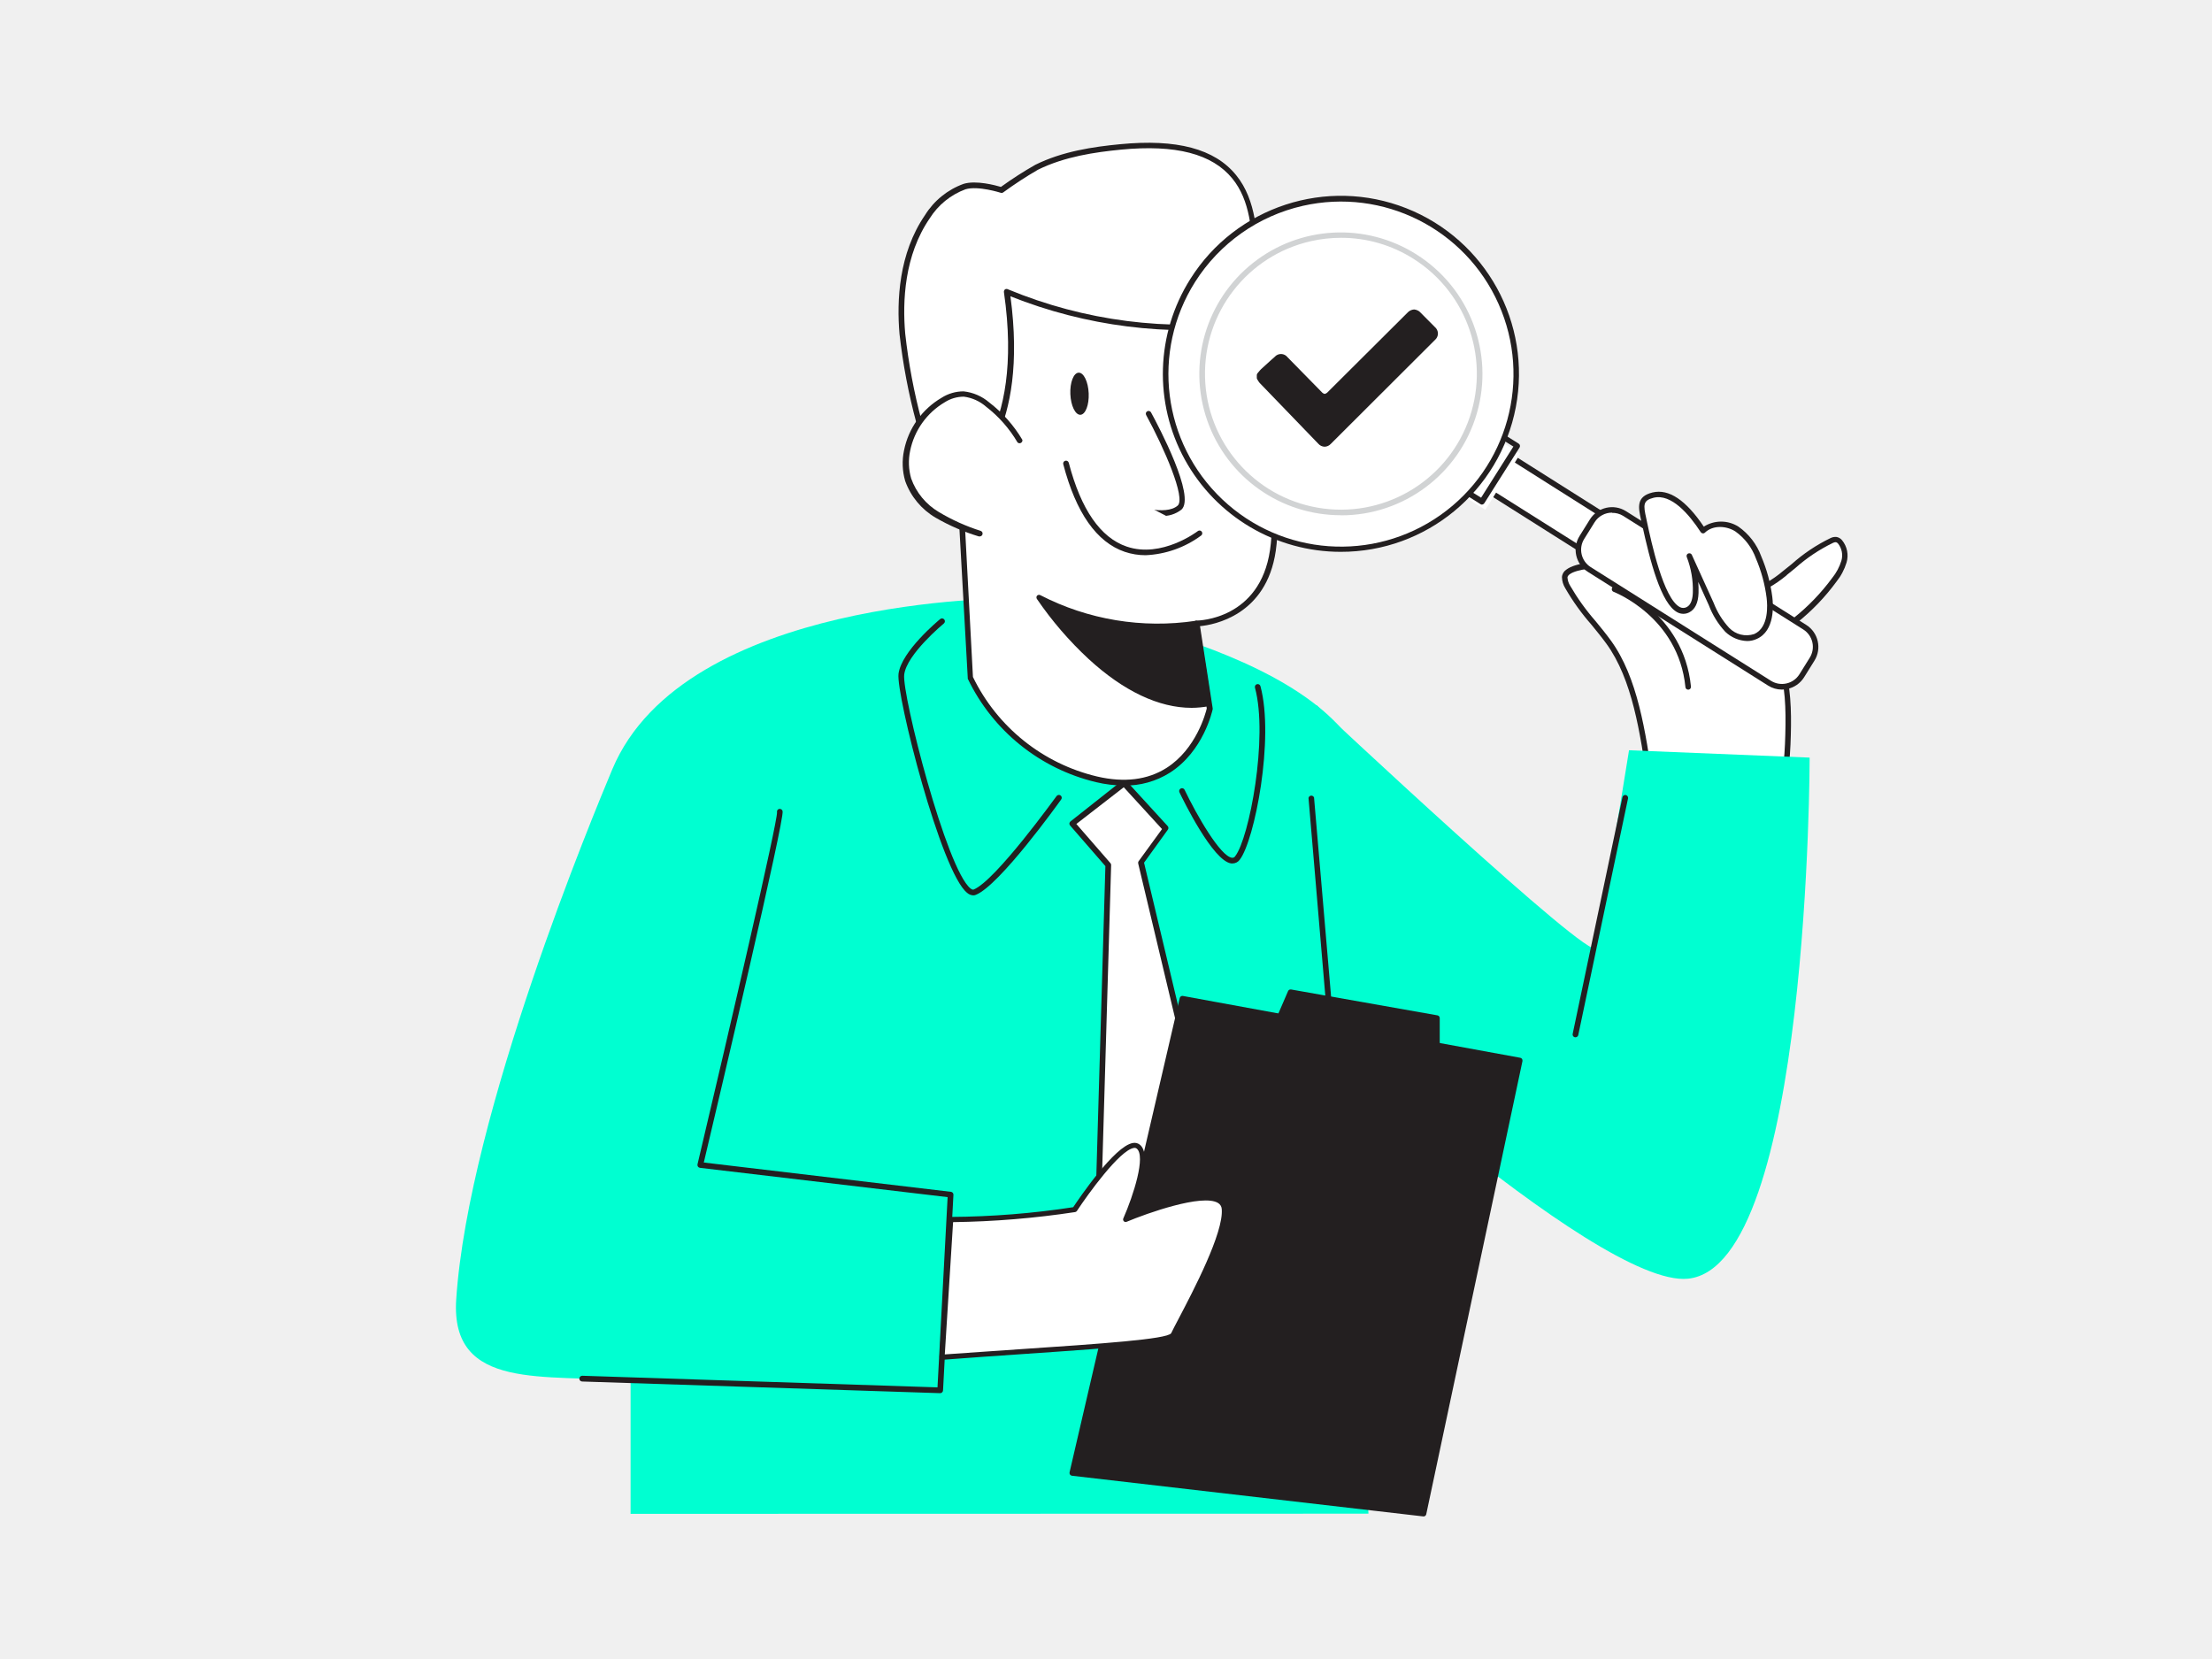
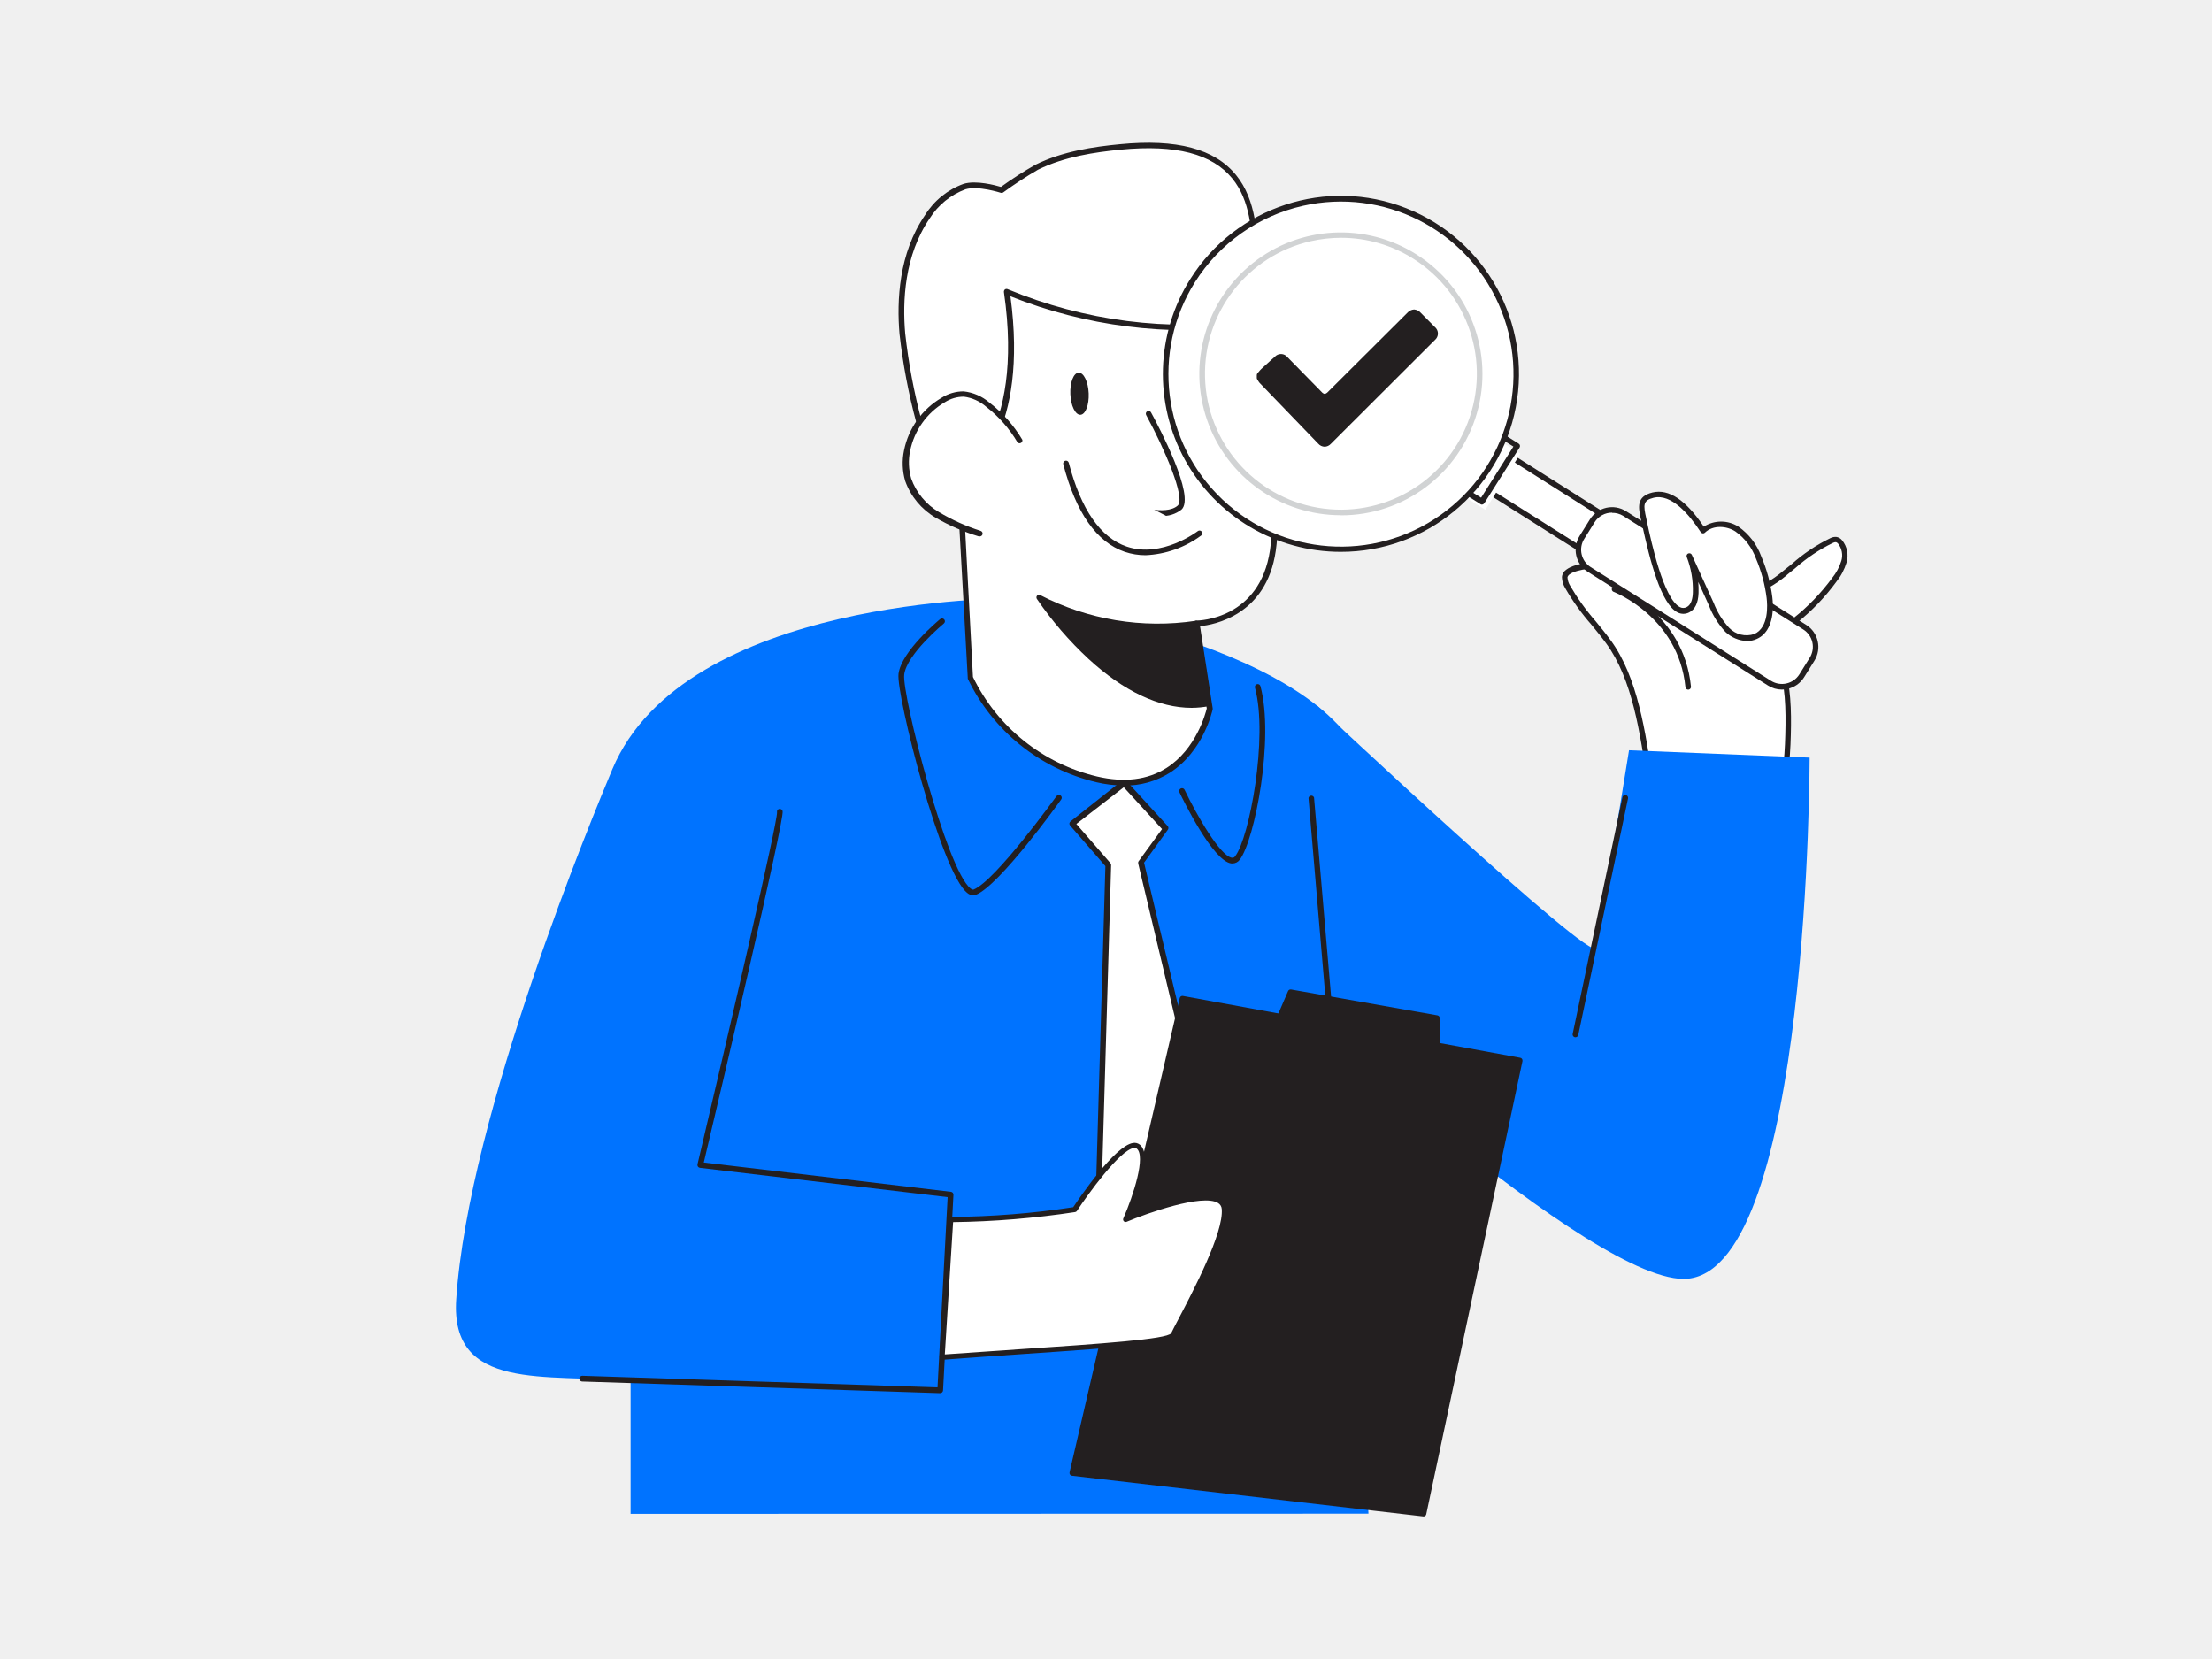
<svg xmlns="http://www.w3.org/2000/svg" viewBox="0 0 400 300" data-imageid="quality-check-flatline" imageName="Quality Check" class="illustrations_image" style="width: 144px;">
  <g id="_161_quality_check_flatline" data-name="#161_quality_check_flatline">
    <path d="M299.22,146.81h21.51c2.07-4.26,2.49-9.2,2.61-14,.11-4.35,0-8.78-1.32-12.92a21.89,21.89,0,0,0-26.31-14.44,9.91,9.91,0,0,0-5.12-3.16c-1.91-.41-7.58.14-7.64,2.09a3.45,3.45,0,0,0,.54,1.72c1.95,3.66,5,6.62,7.4,10C296.54,123.87,297.5,136.13,299.22,146.81Z" fill="#fff" />
    <path d="M320.73,147.31H299.22a.51.51,0,0,1-.5-.42c-.26-1.67-.51-3.38-.77-5.1-1.36-9.31-2.77-18.94-7.47-25.4-.85-1.17-1.8-2.32-2.71-3.44a40.79,40.79,0,0,1-4.72-6.58,4,4,0,0,1-.6-2,1.73,1.73,0,0,1,.76-1.34c1.66-1.31,5.85-1.58,7.49-1.23a10.37,10.37,0,0,1,5.17,3.09,22.84,22.84,0,0,1,15.23,1.68,22.54,22.54,0,0,1,11.39,13.17c1.37,4.21,1.46,8.78,1.35,13.09-.12,4.77-.53,9.79-2.66,14.17A.5.5,0,0,1,320.73,147.31Zm-21.09-1h20.78c1.93-4.14,2.3-8.92,2.42-13.48.13-4.88,0-8.91-1.3-12.75A21.39,21.39,0,0,0,295.83,106a.5.5,0,0,1-.49-.14,9.31,9.31,0,0,0-4.85-3c-1.42-.31-5.32,0-6.67,1-.36.29-.37.51-.37.58a3.2,3.2,0,0,0,.48,1.47,40.9,40.9,0,0,0,4.61,6.42c.92,1.12,1.88,2.29,2.75,3.49,4.84,6.65,6.27,16.4,7.65,25.83C299.17,143.22,299.4,144.78,299.64,146.31Z" fill="#231f20" />
    <path d="M322.8,103.62c2.69-2.13,5.27-4.51,8.42-5.85a1.49,1.49,0,0,1,.84-.18,1.23,1.23,0,0,1,.69.45,3.93,3.93,0,0,1,.69,3.53,9.66,9.66,0,0,1-1.74,3.29,38.52,38.52,0,0,1-7.07,7.36,14.77,14.77,0,0,1-6.08,3.21c-3.08.63-10.16-2.4-7-6.53.9-1.18,3-1,4.24-1.33A20.56,20.56,0,0,0,322.8,103.62Z" fill="#fff" />
    <path d="M317.63,116c-2.36,0-5.6-1.3-6.85-3.28a3.42,3.42,0,0,1,.35-4.14c.76-1,2.08-1.15,3.24-1.3a9.16,9.16,0,0,0,1.26-.21,20.45,20.45,0,0,0,6.86-3.86L324,102A30.45,30.45,0,0,1,331,97.31a2,2,0,0,1,1.12-.21,1.7,1.7,0,0,1,1,.61,4.4,4.4,0,0,1,.8,4,10.32,10.32,0,0,1-1.83,3.47,38.58,38.58,0,0,1-7.16,7.45,15.33,15.33,0,0,1-6.29,3.31A4.64,4.64,0,0,1,317.63,116Zm5.48-12a21.34,21.34,0,0,1-7.21,4,9.26,9.26,0,0,1-1.4.24c-1,.13-2.07.26-2.57.91a2.47,2.47,0,0,0-.3,3c1.18,1.89,4.85,3.14,6.82,2.74a14.33,14.33,0,0,0,5.87-3.11,38.16,38.16,0,0,0,7-7.27,9.27,9.27,0,0,0,1.66-3.11,3.43,3.43,0,0,0-.58-3.08.79.79,0,0,0-.4-.28,1.16,1.16,0,0,0-.56.14,29.81,29.81,0,0,0-6.83,4.58l-1.48,1.2Z" fill="#231f20" />
    <path d="M167.54,82c-1.6-7.18-3.73-14.29-4.37-21.62s.36-15.1,4.52-21.16a13.15,13.15,0,0,1,6.75-5.46c2.46-.75,6.68.63,6.68.63a70.88,70.88,0,0,1,6.35-4.14c4.67-2.33,10-3.18,15.13-3.68,7.37-.71,15.91-.33,20.59,5.4,3.44,4.21,3.74,10.08,3.88,15.51l.37,13.92" fill="#fff" />
    <path d="M167.54,82.5a.52.52,0,0,1-.5-.41c-.42-1.87-.87-3.75-1.33-5.62a107.51,107.51,0,0,1-3.05-16.07c-.52-6-.15-14.57,4.61-21.5a13.69,13.69,0,0,1,7-5.66c2.25-.68,5.76.27,6.73.56a66.8,66.8,0,0,1,6.22-4c4.93-2.45,10.51-3.26,15.31-3.72,10.27-1,17.15.83,21,5.59,3.7,4.52,3.87,11.05,4,15.81L228,61.37a.52.52,0,0,1-.5.53.51.51,0,0,1-.53-.5l-.37-13.93c-.15-5.76-.55-11.26-3.76-15.19-3.65-4.47-10.24-6.18-20.14-5.22-4.71.46-10.17,1.25-15,3.63a70.51,70.51,0,0,0-6.28,4.1.51.51,0,0,1-.46.07s-4.1-1.32-6.37-.63a12.93,12.93,0,0,0-6.47,5.26c-4.59,6.68-4.94,15-4.43,20.82a106.49,106.49,0,0,0,3,15.92c.45,1.88.91,3.75,1.33,5.64a.51.51,0,0,1-.39.61Z" fill="#231f20" />
-     <path d="M247.46,273.72c-5-92.1,2.92-126.4-1-135.88-9.29-22.32-63.73-29.63-63.73-29.63s-58.91-.3-72,30.89c-3.28,7.84-26,62.26-28.23,95.84-1.13,16.79,16.33,13.4,31.53,14.81v24Z" fill="#00ffd1" class="target-color" />
+     <path d="M247.46,273.72c-5-92.1,2.92-126.4-1-135.88-9.29-22.32-63.73-29.63-63.73-29.63s-58.91-.3-72,30.89c-3.28,7.84-26,62.26-28.23,95.84-1.13,16.79,16.33,13.4,31.53,14.81v24Z" fill="#0073ff" class="target-color" />
    <polygon points="210.79 149.75 206.32 155.89 223.77 229.11 213.44 249.9 198.28 229.11 200.41 156.44 193.9 148.95 203.27 141.53 210.79 149.75" fill="#fff" />
    <path d="M213.44,250.41a.53.53,0,0,1-.42-.21l-15.15-20.79a.46.46,0,0,1-.1-.32l2.12-72.47-6.38-7.34a.52.52,0,0,1-.13-.38.57.57,0,0,1,.2-.36l9.37-7.41a.51.51,0,0,1,.7.05l7.52,8.22a.51.51,0,0,1,0,.65L206.88,156l17.39,73a.47.47,0,0,1,0,.35L213.9,250.13a.5.5,0,0,1-.42.28ZM198.8,229l14.55,20,9.87-19.86-17.4-73a.52.52,0,0,1,.09-.42l4.22-5.8-6.92-7.56L194.64,149l6.16,7.08a.49.49,0,0,1,.13.35Z" fill="#231f20" />
    <path d="M216.37,112.75l2.37,15.4s-3.5,16.72-20.45,12.79a33.82,33.82,0,0,1-22.86-18.4l-1.9-35.81s12.47-6.81,8.53-34c0,0,18.88,9.13,44,5.7,0,0,6,28,4.12,41.11S216.37,112.75,216.37,112.75Z" fill="#fff" />
    <path d="M203.21,142.05a22.21,22.21,0,0,1-5-.61A34.65,34.65,0,0,1,175,122.73a.47.47,0,0,1,0-.17L173,86.75a.5.5,0,0,1,.27-.47c.12-.07,12.11-7,8.27-33.47a.55.55,0,0,1,.21-.49.53.53,0,0,1,.53,0A84,84,0,0,0,226,57.93a.52.52,0,0,1,.58.4c.24,1.15,6,28.23,4.12,41.29C229,111.31,219.45,113,217,113.23l2.29,14.84a.61.61,0,0,1,0,.19c-.07.31-1.66,7.59-7.74,11.47A15.08,15.08,0,0,1,203.21,142.05Zm-27.27-19.63a33.54,33.54,0,0,0,22.47,18c4.9,1.14,9.13.61,12.54-1.56,5.37-3.42,7.07-9.91,7.27-10.74l-2.36-15.3a.51.51,0,0,1,.5-.6c.47,0,11.47-.25,13.3-12.76,1.75-12-3.24-36.75-4-40.45a86.35,86.35,0,0,1-42.94-5.43C186,78.12,176,85.8,174.06,87Z" fill="#231f20" />
    <path d="M207.68,74.83s8,14.76,5.61,17-8.49,0-8.49,0" fill="#fff" />
    <path d="M209.93,93.3a17.9,17.9,0,0,1-5.3-1,.49.49,0,0,1-.3-.63.51.51,0,0,1,.64-.31c.06,0,5.8,2,8,.06,1.48-1.35-2.45-10.39-5.71-16.37a.5.5,0,0,1,.88-.48c1.37,2.52,8.1,15.22,5.51,17.58A5.45,5.45,0,0,1,209.93,93.3Z" fill="#231f20" />
    <ellipse cx="195.21" cy="71.2" rx="1.66" ry="3.81" transform="translate(-2.82 8.27) rotate(-2.41)" fill="#231f20" />
    <ellipse cx="219.81" cy="72.22" rx="1.66" ry="3.81" transform="matrix(1, -0.04, 0.04, 1, -2.84, 9.3)" fill="#231f20" />
    <path d="M184.39,79.73a23.19,23.19,0,0,0-5.82-6.62,7.87,7.87,0,0,0-4.34-1.91,7,7,0,0,0-3.72,1.11A13.79,13.79,0,0,0,164,81.45a10.93,10.93,0,0,0,.2,5.3,12.17,12.17,0,0,0,5.28,6.35,36.15,36.15,0,0,0,7.71,3.33" fill="#fff" />
    <path d="M177.17,97l-.17,0a37,37,0,0,1-7.82-3.39,12.59,12.59,0,0,1-5.49-6.62,11.38,11.38,0,0,1-.21-5.56,14.27,14.27,0,0,1,6.77-9.49,7.38,7.38,0,0,1,4-1.17,8.49,8.49,0,0,1,4.63,2,23.84,23.84,0,0,1,6,6.77A.52.52,0,0,1,184,80a22.63,22.63,0,0,0-5.7-6.47,7.58,7.58,0,0,0-4-1.8,6.38,6.38,0,0,0-3.44,1,13.25,13.25,0,0,0-6.28,8.8,10.28,10.28,0,0,0,.19,5,11.57,11.57,0,0,0,5,6.06A35.88,35.88,0,0,0,177.34,96a.51.51,0,0,1,.32.65A.52.52,0,0,1,177.17,97Z" fill="#231f20" />
    <path d="M216.37,112.75a46.36,46.36,0,0,1-28.43-4.69s14.49,22.28,30.66,19.14Z" fill="#231f20" />
    <path d="M215.48,128c-5.9,0-12.27-3-18.61-8.82a64.08,64.08,0,0,1-9.35-10.85.5.5,0,0,1,0-.6.49.49,0,0,1,.6-.11,46.26,46.26,0,0,0,28.09,4.64.49.49,0,0,1,.39.08.49.49,0,0,1,.21.33l2.23,14.45a.5.5,0,0,1-.4.57A17.12,17.12,0,0,1,215.48,128Zm-26-18.65c3.61,4.91,15.59,19.55,28.57,17.44L216,113.33A47.7,47.7,0,0,1,189.46,109.35Z" fill="#231f20" />
    <path d="M282.14,77.2h.43a3.48,3.48,0,0,1,3.48,3.48V108.3a0,0,0,0,1,0,0h-7.39a0,0,0,0,1,0,0V80.69a3.48,3.48,0,0,1,3.48-3.48Z" transform="translate(511.45 -96.58) rotate(122.24)" fill="#fff" />
    <path d="M292.44,103.36a3.9,3.9,0,0,1-2.11-.62L267,88a.45.45,0,0,1-.22-.32.48.48,0,0,1,.06-.37l3.94-6.26a.5.5,0,0,1,.69-.15L294.8,95.64a4,4,0,0,1,1.25,5.49l-.23.37h0a4,4,0,0,1-2.49,1.76A4.5,4.5,0,0,1,292.44,103.36ZM267.92,87.43l22.94,14.46a2.92,2.92,0,0,0,2.25.39A3,3,0,0,0,295,101l.23-.36a3,3,0,0,0-.93-4.11L271.33,82Zm27.47,13.8h0Z" fill="#231f20" />
    <rect x="262.37" y="80.56" width="11.94" height="6.71" transform="matrix(-0.53, 0.85, -0.85, -0.53, 482.46, -98.28)" fill="#fff" />
    <path d="M268,91.25a.5.5,0,0,1-.27-.08l-5.67-3.58a.5.5,0,0,1-.16-.69l6.37-10.09a.49.49,0,0,1,.69-.16l5.67,3.58a.47.47,0,0,1,.22.31.51.51,0,0,1-.06.38L268.41,91a.5.5,0,0,1-.31.22ZM263,87l4.83,3,5.84-9.25-4.83-3Z" fill="#231f20" />
    <rect x="300.9" y="84.73" width="11.94" height="46.97" rx="4.21" transform="translate(562.11 -93.6) rotate(122.24)" fill="#fff" />
    <path d="M322.22,124.7a4.67,4.67,0,0,1-2.5-.73l-32.6-20.57a4.71,4.71,0,0,1-1.47-6.5l1.87-3a4.73,4.73,0,0,1,6.5-1.47L326.62,113a4.71,4.71,0,0,1,1.47,6.5l-1.87,3a4.7,4.7,0,0,1-3,2.08A4.63,4.63,0,0,1,322.22,124.7Zm-30.71-32a3.72,3.72,0,0,0-3.15,1.73l-1.87,3a3.67,3.67,0,0,0-.48,2.8,3.71,3.71,0,0,0,1.64,2.32l32.6,20.56a3.73,3.73,0,0,0,5.13-1.16h0l1.87-3a3.71,3.71,0,0,0-1.16-5.12l-32.6-20.56A3.69,3.69,0,0,0,291.51,92.74Z" fill="#231f20" />
    <path d="M215.68,50.69A31.69,31.69,0,1,0,259.4,40.8,31.71,31.71,0,0,0,215.68,50.69Z" fill="#fff" />
    <path d="M242.43,99.79a32.17,32.17,0,0,1-27.17-49.36h0a32.19,32.19,0,1,1,27.17,49.36ZM216.1,51a31.2,31.2,0,1,0,19.5-13.78A31.25,31.25,0,0,0,216.1,51Z" fill="#231f20" />
    <path d="M255.86,46.4a25.07,25.07,0,1,1-34.57,7.83A25.07,25.07,0,0,1,255.86,46.4Z" fill="#fff" />
    <path d="M242.45,93.17A25.57,25.57,0,1,1,256.13,46h0a25.56,25.56,0,0,1-13.68,47.19ZM242.53,43a24.86,24.86,0,0,0-5.47.61,24.58,24.58,0,1,0,18.54,3.19h0A24.41,24.41,0,0,0,242.53,43Z" fill="#d1d3d4" />
    <path d="M216.88,96.43s-17.31,13.43-24.13-12.61" fill="#fff" />
    <path d="M207.16,100.4a11.73,11.73,0,0,1-3.76-.61c-5.09-1.73-8.83-7.06-11.13-15.85a.5.5,0,0,1,1-.25c2.2,8.44,5.73,13.54,10.48,15.15,6.33,2.16,12.79-2.75,12.85-2.8a.5.5,0,1,1,.62.79A18.21,18.21,0,0,1,207.16,100.4Z" fill="#231f20" />
    <path d="M305.2,110.25c1.08-.5,1.38-1.88,1.42-3.08a17,17,0,0,0-1.13-6.62l3.94,8.67a14.24,14.24,0,0,0,2.91,4.68,4.87,4.87,0,0,0,5.09,1.21c2.45-1.1,2.86-4.4,2.52-7.06a26.54,26.54,0,0,0-1.95-7.22,10.89,10.89,0,0,0-3.93-5.15c-1.87-1.16-4.53-1.25-6.1.27-1.72-2.63-5.27-7.36-9.07-6.42-2.49.61-2.2,2-1.7,4.29C297.89,96.91,300.82,112.3,305.2,110.25Z" fill="#fff" />
    <path d="M315.94,115.92a6,6,0,0,1-3.94-1.66,14.85,14.85,0,0,1-3-4.84l-1.9-4.19a18.39,18.39,0,0,1,.05,2c-.06,1.81-.65,3-1.71,3.52a2.29,2.29,0,0,1-2.07,0c-3-1.5-5-9.32-6.45-16l-.18-.8c-.47-2.14-.92-4.16,2.07-4.89s6.09,1.42,9.29,6.17a5.85,5.85,0,0,1,6.26,0,11.28,11.28,0,0,1,4.13,5.38,27.65,27.65,0,0,1,2,7.35c.18,1.41.5,6.11-2.81,7.58A4.13,4.13,0,0,1,315.94,115.92Zm-10.45-15.87a.49.49,0,0,1,.45.29l3.94,8.67a14.26,14.26,0,0,0,2.8,4.52,4.37,4.37,0,0,0,4.55,1.12c2.68-1.2,2.38-5.31,2.23-6.54a26.56,26.56,0,0,0-1.92-7.09,10.31,10.31,0,0,0-3.73-4.92c-1.56-1-4-1.22-5.5.21a.47.47,0,0,1-.4.14.51.51,0,0,1-.36-.22c-2.13-3.27-5.34-7-8.53-6.22-1.94.48-1.86,1.32-1.33,3.7l.17.81c.73,3.41,2.95,13.78,5.93,15.27a1.3,1.3,0,0,0,1.2,0h0c.87-.41,1.1-1.66,1.13-2.64a16.41,16.41,0,0,0-1.1-6.43.49.49,0,0,1,.27-.64A.48.48,0,0,1,305.49,100.05Z" fill="#231f20" />
    <path d="M292,106.55s12,4.45,13.33,17.66" fill="#fff" />
    <path d="M305.27,124.71a.49.49,0,0,1-.49-.45c-1.27-12.73-12.89-17.2-13-17.24a.51.51,0,0,1-.29-.65.5.5,0,0,1,.64-.29c.13,0,12.32,4.71,13.65,18.08a.5.5,0,0,1-.45.55Z" fill="#231f20" />
-     <path d="M238.06,127.5s50.06,47,50.58,43.92c3.31-19.27,5.94-35.75,5.94-35.75L327.24,137s0,92-22,94.23c-16.66,1.68-74.73-52.69-74.73-52.69Z" fill="#00ffd1" class="target-color" />
+     <path d="M238.06,127.5s50.06,47,50.58,43.92c3.31-19.27,5.94-35.75,5.94-35.75L327.24,137s0,92-22,94.23c-16.66,1.68-74.73-52.69-74.73-52.69Z" fill="#0073ff" class="target-color" />
    <path d="M246.43,254.25a.52.52,0,0,1-.51-.48l-9.3-109.47a.52.52,0,0,1,1-.08L247,253.69a.51.51,0,0,1-.47.55Z" fill="#231f20" />
    <path d="M170,251.93h0l-64.74-2.11a.52.52,0,0,1-.5-.54.54.54,0,0,1,.54-.5l64.23,2.1,1.83-34.4-44.79-5.3a.55.55,0,0,1-.36-.22.54.54,0,0,1-.08-.41c5.83-24.63,14.48-61.91,14.38-63.66a.51.51,0,0,1,.38-.61.54.54,0,0,1,.63.4c.38,1.52-11.5,51.93-14.25,63.54l44.69,5.3a.51.51,0,0,1,.45.54l-1.88,35.38A.52.52,0,0,1,170,251.93Z" fill="#231f20" />
    <polygon points="213.82 180.59 274.85 191.76 257.45 273.72 193.9 266.35 213.82 180.59" fill="#231f20" />
    <path d="M257.46,274.22h-.06l-63.56-7.36a.53.53,0,0,1-.35-.21.53.53,0,0,1-.08-.4l19.92-85.77a.5.5,0,0,1,.58-.38l61,11.18a.47.47,0,0,1,.32.21.54.54,0,0,1,.08.39l-17.4,81.95A.5.5,0,0,1,257.46,274.22Zm-62.95-8.3,62.55,7.25,17.19-81-60.05-11Z" fill="#231f20" />
    <path d="M221.37,218.59c-.47-5.35-17.83,1.93-17.83,1.93s4.9-11.16,2.27-13.19-11.47,11.39-11.47,11.39a153.2,153.2,0,0,1-22.43,1.8l-1.56,24.9c24.9-1.8,41.05-2.51,41.82-4.11C213.69,238.12,221.84,223.94,221.37,218.59Z" fill="#fff" />
    <path d="M170.35,245.87a.42.42,0,0,1-.32-.13.43.43,0,0,1-.14-.35l1.56-24.9a.47.47,0,0,1,.46-.43h0a151.94,151.94,0,0,0,22.16-1.76c1.16-1.73,7.49-11.06,10.78-11.61a1.55,1.55,0,0,1,1.24.28c2.43,1.88-.49,9.76-1.7,12.71,3.24-1.27,13.1-4.87,16.32-2.93a2.24,2.24,0,0,1,1.12,1.8h0c.39,4.54-5,14.83-7.91,20.36-.6,1.13-1.07,2-1.34,2.59-.69,1.45-7.8,2-28.25,3.4-4.26.29-8.92.61-14,1Zm2-24.89-1.5,23.94,13.43-.93c14.92-1,26.7-1.82,27.5-2.89.26-.56.74-1.47,1.34-2.61,2.65-5.06,8.18-15.58,7.81-19.86h0a1.36,1.36,0,0,0-.68-1.1c-2.82-1.7-12.89,1.88-16.52,3.41a.46.46,0,0,1-.6-.61c1.84-4.18,4.12-11.32,2.41-12.64a.64.64,0,0,0-.53-.1c-2.56.43-8.28,8.36-10.27,11.39a.5.5,0,0,1-.31.2A160.9,160.9,0,0,1,172.34,221Z" fill="#231f20" />
    <path d="M284.89,187.57h-.1a.51.51,0,0,1-.4-.61l9-42.79a.51.51,0,0,1,.61-.4.52.52,0,0,1,.4.61l-9,42.79A.51.51,0,0,1,284.89,187.57Z" fill="#231f20" />
    <path d="M227.76,67.87a7.55,7.55,0,0,1,.64-.74L230.82,65a1,1,0,0,1,1.64,0l6.19,6.3a1,1,0,0,0,1.74,0l14.49-14.42a1,1,0,0,1,1.75,0l2.54,2.56a1,1,0,0,1,0,1.63L240.31,79.9a1,1,0,0,1-1.57,0q-5.31-5.48-10.61-11a3.62,3.62,0,0,1-.37-.56Z" fill="#231f20" />
    <path d="M239.53,80.78h0a1.58,1.58,0,0,1-1.14-.54l-10.61-11a3.18,3.18,0,0,1-.33-.48l-.1-.16a.5.5,0,0,1-.08-.27v-.5a.47.47,0,0,1,.12-.32l.19-.23a5.07,5.07,0,0,1,.49-.55c.57-.53,1.16-1.06,1.74-1.58l.69-.61a1.5,1.5,0,0,1,2.33.06l6.18,6.3a1,1,0,0,0,.53.33h0A.93.93,0,0,0,240,71l14.48-14.42a1.79,1.79,0,0,1,1.24-.62,1.81,1.81,0,0,1,1.22.63l2.54,2.56a1.52,1.52,0,0,1,0,2.33L240.66,80.26A1.58,1.58,0,0,1,239.53,80.78ZM228.26,68.23l0,.07a1.91,1.91,0,0,0,.19.28q5.3,5.49,10.61,11a.65.65,0,0,0,.42.24h0a.73.73,0,0,0,.43-.23l18.86-18.83c.33-.33.33-.57,0-.92l-2.54-2.55a1.44,1.44,0,0,0-.52-.34,1,1,0,0,0-.52.33L240.74,71.66a1.77,1.77,0,0,1-1.21.61h0a1.77,1.77,0,0,1-1.23-.63l-6.18-6.3c-.37-.38-.55-.38-1,0l-.68.62c-.58.52-1.16,1-1.73,1.56a4.28,4.28,0,0,0-.4.45l-.08.1Z" fill="#231f20" />
    <polygon points="230.54 185.93 233.38 179.38 259.85 184.06 259.85 190.97 230.54 185.93" fill="#231f20" />
    <path d="M259.85,191.47h-.08l-29.31-5a.48.48,0,0,1-.37-.69l2.83-6.55a.5.5,0,0,1,.55-.3l26.47,4.68a.5.5,0,0,1,.41.5V191a.49.49,0,0,1-.18.38A.53.53,0,0,1,259.85,191.47Zm-28.59-5.92,28.09,4.82v-5.9l-25.66-4.53Z" fill="#231f20" />
    <path d="M176,161.91a1.77,1.77,0,0,1-1.08-.43c-4.74-3.66-12.91-35.9-12.44-39.63.52-4.1,7.25-9.67,7.54-9.91a.52.52,0,0,1,.73.08.51.51,0,0,1-.07.72c-.07.06-6.71,5.55-7.17,9.24-.45,3.53,7.64,35.28,12,38.69.23.17.41.24.55.19,4-1.62,14.86-16.75,15-16.9a.52.52,0,0,1,.72-.12.51.51,0,0,1,.12.72c-.45.63-11.12,15.53-15.43,17.25A1.14,1.14,0,0,1,176,161.91Z" fill="#231f20" />
    <path d="M222.87,156.14h-.19c-3.34-.37-8.79-11.6-9.4-12.87a.52.52,0,0,1,.25-.69.51.51,0,0,1,.68.24c2.21,4.63,6.49,12.06,8.58,12.29a.57.57,0,0,0,.57-.28c2.54-3.25,6-21.49,3.58-30.47a.52.52,0,0,1,.36-.64.51.51,0,0,1,.63.37c2.54,9.42-1.05,27.91-3.75,31.38A1.62,1.62,0,0,1,222.87,156.14Z" fill="#231f20" />
  </g>
</svg>
